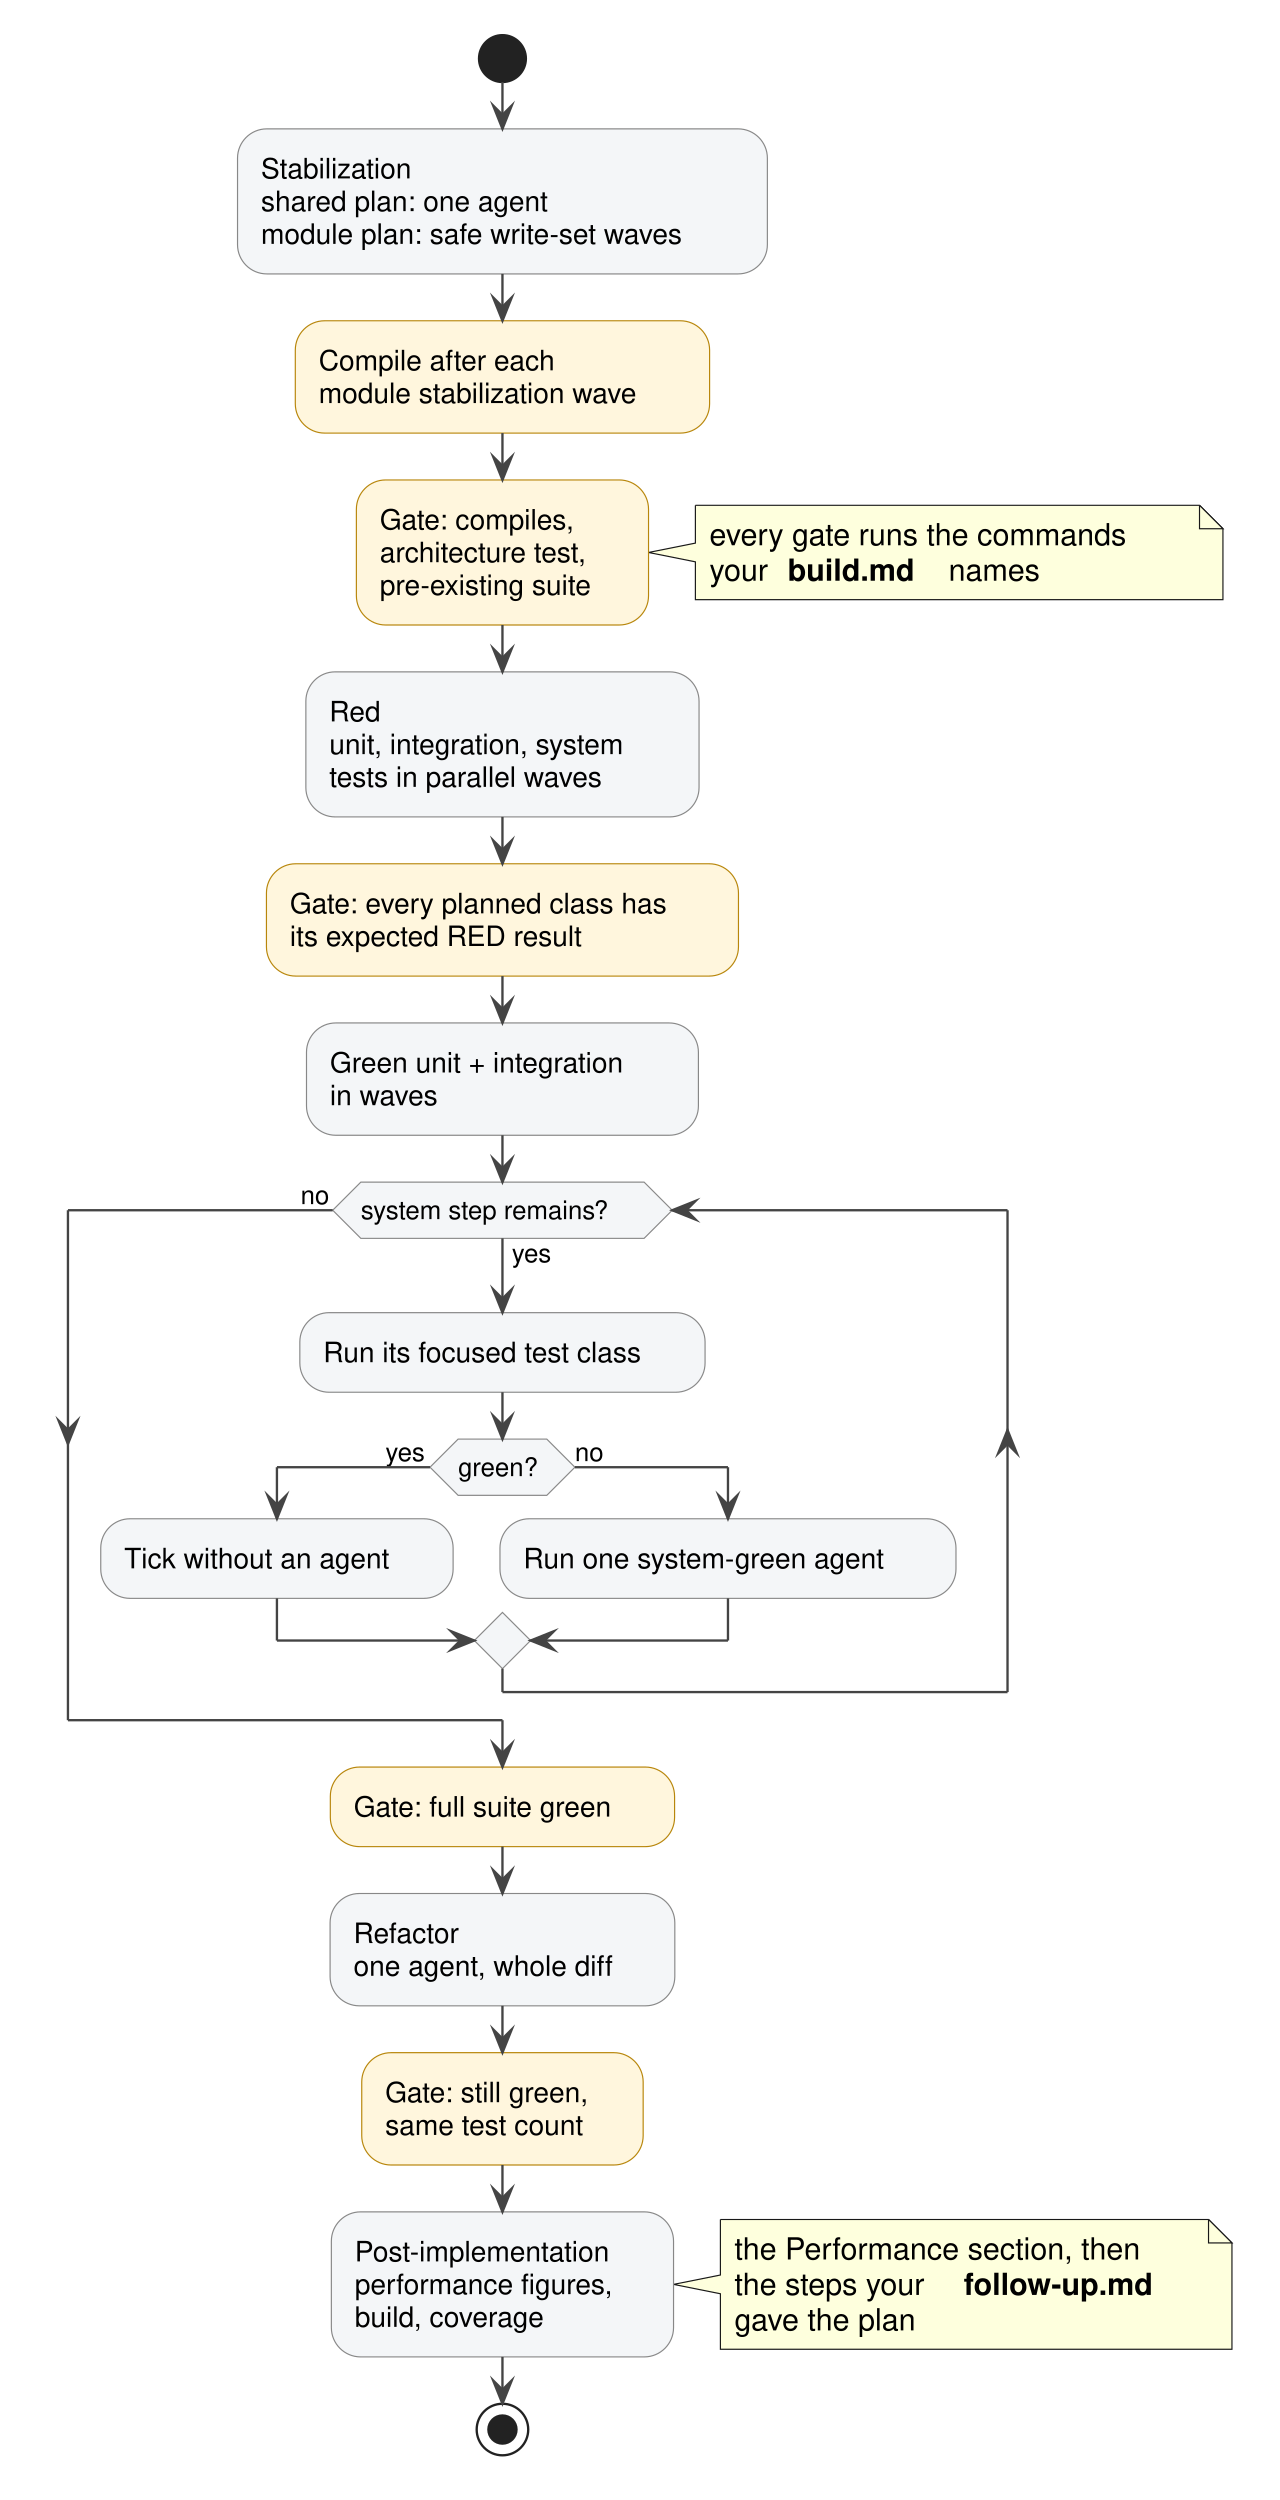
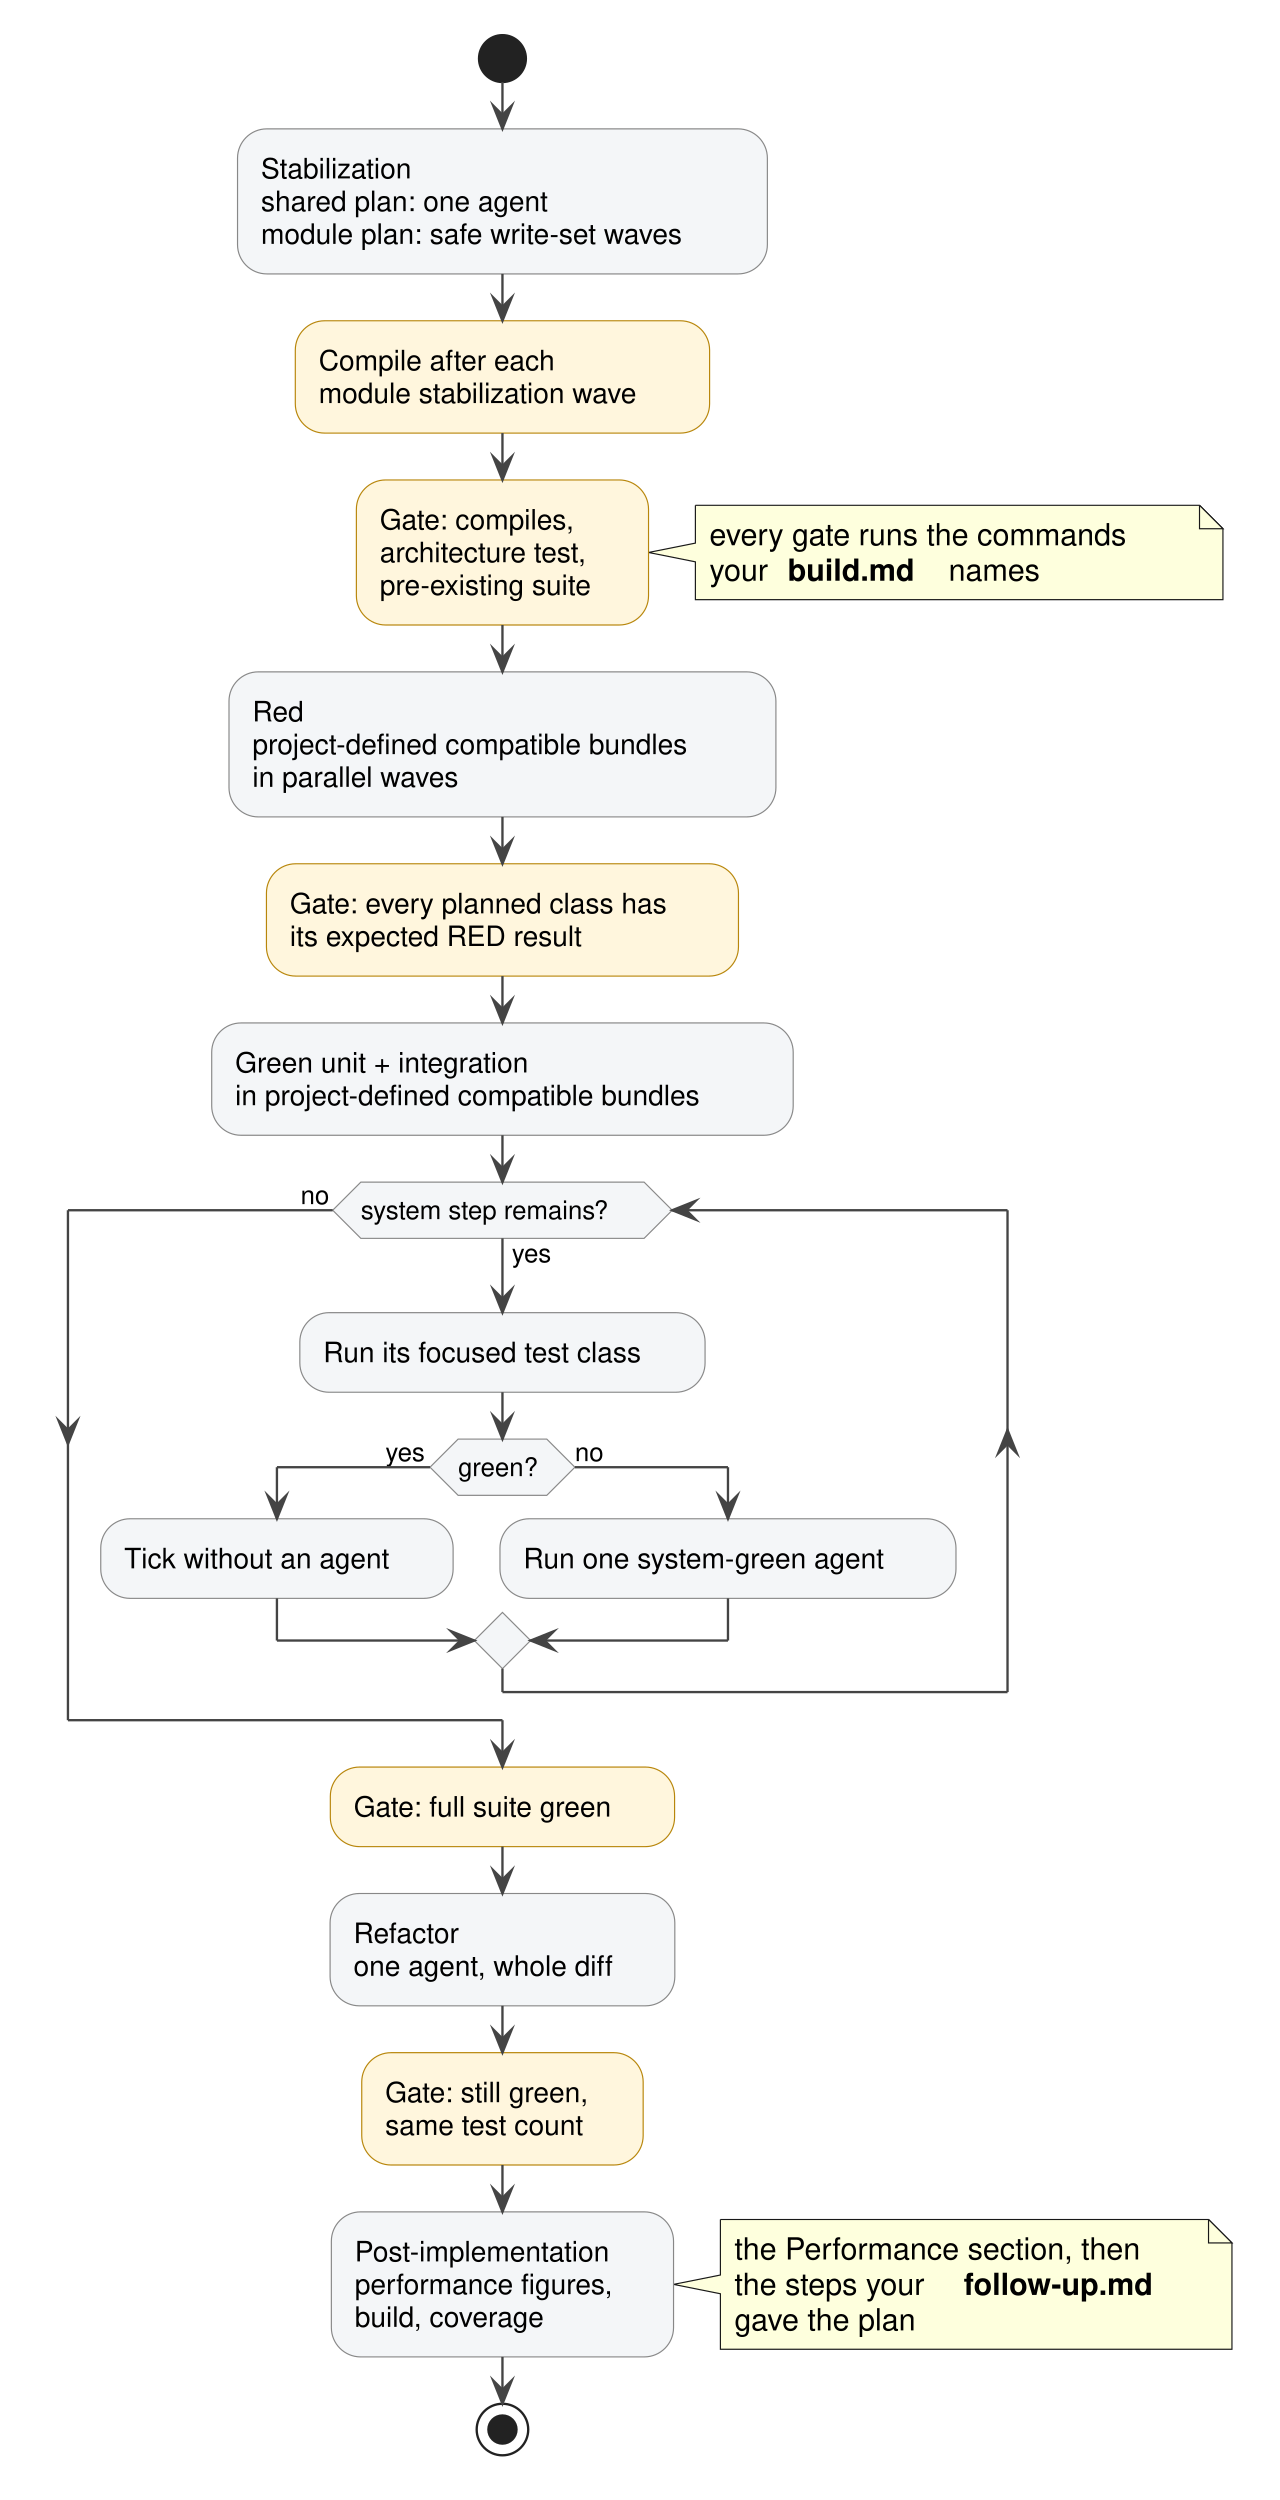
<svg xmlns="http://www.w3.org/2000/svg" version="1.1" data-diagram-type="ACTIVITY" style="width:546px;height:1067px;background:#FFFFFF;" width="546px" height="1067px" viewBox="0 0 546 1067" zoomAndPan="magnify" preserveAspectRatio="none" contentStyleType="text/css">
  <defs />
  <g font-family="sans-serif" lengthAdjust="spacing">
    <ellipse cx="214.447" cy="25" rx="10" ry="10" fill="#222" style="stroke:#222;stroke-width:1;" />
    <rect x="101.377" y="55" width="226.139" height="61.906" fill="#F4F6F8" style="stroke:#888;stroke-width:0.5;" rx="12.5" ry="12.5" />
    <text x="111.377" y="76.139" fill="#000" font-size="12" textLength="73.934" font-family="Helvetica">Stabilization</text>
    <text x="111.377" y="90.107" fill="#000" font-size="12" textLength="139.535" font-family="Helvetica">shared plan: one agent</text>
    <text x="111.377" y="104.076" fill="#000" font-size="12" textLength="206.139" font-family="Helvetica">module plan: safe write-set waves</text>
    <rect x="126.037" y="136.906" width="176.82" height="47.938" fill="#FFF6DD" style="stroke:#B8860B;stroke-width:0.5;" rx="12.5" ry="12.5" />
    <text x="136.037" y="158.045" fill="#000" font-size="12" textLength="114.246" font-family="Helvetica">Compile after each</text>
    <text x="136.037" y="172.014" fill="#000" font-size="12" textLength="156.82" font-family="Helvetica">module stabilization wave</text>
    <path d="M296.792,215.664 L296.792,231.797 L276.792,235.797 L296.792,239.797 L296.792,255.93 A0,0 0 0 0 296.792,255.93 L521.951,255.93 A0,0 0 0 0 521.951,255.93 L521.951,225.664 L511.951,215.664 L296.792,215.664 A0,0 0 0 0 296.792,215.664" style="stroke:#181818;stroke-width:0.5;" fill="#FEFFDD" />
    <path d="M511.951,215.664 L511.951,225.664 L521.951,225.664 L511.951,215.664" style="stroke:#181818;stroke-width:0.5;" fill="#FEFFDD" />
    <text x="302.792" y="232.731" fill="#000" font-size="13" textLength="204.16" font-family="Helvetica">every gate runs the commands</text>
    <text x="302.792" y="247.864" fill="#000" font-size="13" textLength="29.231" font-family="Helvetica">your</text>
    <text x="336.155" y="247.864" fill="#000" font-size="13" textLength="64.568" font-weight="700" font-family="Helvetica">build.md</text>
    <text x="404.855" y="247.864" fill="#000" font-size="13" textLength="43.64" font-family="Helvetica">names</text>
    <rect x="152.102" y="204.844" width="124.689" height="61.906" fill="#FFF6DD" style="stroke:#B8860B;stroke-width:0.5;" rx="12.5" ry="12.5" />
    <text x="162.102" y="225.982" fill="#000" font-size="12" textLength="93.961" font-family="Helvetica">Gate: compiles,</text>
    <text x="162.102" y="239.951" fill="#000" font-size="12" textLength="103.811" font-family="Helvetica">architecture test,</text>
    <text x="162.102" y="253.92" fill="#000" font-size="12" textLength="104.689" font-family="Helvetica">pre-existing suite</text>
-     <rect x="130.542" y="286.75" width="167.809" height="61.906" fill="#F4F6F8" style="stroke:#888;stroke-width:0.5;" rx="12.5" ry="12.5" />
-     <text x="140.542" y="307.889" fill="#000" font-size="12" textLength="23.338" font-family="Helvetica">Red</text>
-     <text x="140.542" y="321.857" fill="#000" font-size="12" textLength="147.809" font-family="Helvetica">unit, integration, system</text>
-     <text x="140.542" y="335.826" fill="#000" font-size="12" textLength="134.227" font-family="Helvetica">tests in parallel waves</text>
+     <rect x="97.736" y="286.75" width="233.422" height="61.906" fill="#F4F6F8" style="stroke:#888;stroke-width:0.5;" rx="12.5" ry="12.5" />
+     <text x="107.736" y="307.889" fill="#000" font-size="12" textLength="23.338" font-family="Helvetica">Red</text>
+     <text x="107.736" y="321.857" fill="#000" font-size="12" textLength="213.422" font-family="Helvetica">project-defined compatible bundles</text>
+     <text x="107.736" y="335.826" fill="#000" font-size="12" textLength="101.115" font-family="Helvetica">in parallel waves</text>
    <rect x="113.717" y="368.656" width="201.459" height="47.938" fill="#FFF6DD" style="stroke:#B8860B;stroke-width:0.5;" rx="12.5" ry="12.5" />
    <text x="123.717" y="389.795" fill="#000" font-size="12" textLength="181.459" font-family="Helvetica">Gate: every planned class has</text>
    <text x="123.717" y="403.764" fill="#000" font-size="12" textLength="140.895" font-family="Helvetica">its expected RED result</text>
-     <rect x="130.812" y="436.594" width="167.27" height="47.938" fill="#F4F6F8" style="stroke:#888;stroke-width:0.5;" rx="12.5" ry="12.5" />
-     <text x="140.812" y="457.732" fill="#000" font-size="12" textLength="147.27" font-family="Helvetica">Green unit + integration</text>
-     <text x="140.812" y="471.701" fill="#000" font-size="12" textLength="52.658" font-family="Helvetica">in waves</text>
+     <rect x="90.359" y="436.594" width="248.176" height="47.938" fill="#F4F6F8" style="stroke:#888;stroke-width:0.5;" rx="12.5" ry="12.5" />
+     <text x="100.359" y="457.732" fill="#000" font-size="12" textLength="147.27" font-family="Helvetica">Green unit + integration</text>
+     <text x="100.359" y="471.701" fill="#000" font-size="12" textLength="228.176" font-family="Helvetica">in project-defined compatible bundles</text>
    <rect x="127.97" y="560.242" width="172.953" height="33.969" fill="#F4F6F8" style="stroke:#888;stroke-width:0.5;" rx="12.5" ry="12.5" />
    <text x="137.97" y="581.38" fill="#000" font-size="12" textLength="152.953" font-family="Helvetica">Run its focused test class</text>
    <polygon points="195.522,614.21,233.372,614.21,245.372,626.21,233.372,638.21,195.522,638.21,183.522,626.21,195.522,614.21" fill="#F4F6F8" style="stroke:#888;stroke-width:0.5;stroke-linejoin:miter;stroke-miterlimit:10;" />
    <text x="195.522" y="630.019" fill="#000" font-size="11" textLength="37.85" font-family="Helvetica">green?</text>
    <text x="164.513" y="623.616" fill="#000" font-size="11" textLength="19.008" font-family="Helvetica">yes</text>
    <text x="245.372" y="623.616" fill="#000" font-size="11" textLength="13.702" font-family="Helvetica">no</text>
    <rect x="43" y="648.21" width="150.389" height="33.969" fill="#F4F6F8" style="stroke:#888;stroke-width:0.5;" rx="12.5" ry="12.5" />
    <text x="53" y="669.349" fill="#000" font-size="12" textLength="130.389" font-family="Helvetica">Tick without an agent</text>
    <rect x="213.389" y="648.21" width="194.621" height="33.969" fill="#F4F6F8" style="stroke:#888;stroke-width:0.5;" rx="12.5" ry="12.5" />
    <text x="223.389" y="669.349" fill="#000" font-size="12" textLength="174.621" font-family="Helvetica">Run one system-green agent</text>
    <polygon points="214.447,688.179,226.447,700.179,214.447,712.179,202.447,700.179,214.447,688.179" fill="#F4F6F8" style="stroke:#888;stroke-width:0.5;stroke-linejoin:miter;stroke-miterlimit:10;" />
    <polygon points="153.998,504.531,274.896,504.531,286.896,516.531,274.896,528.531,153.998,528.531,141.998,516.531,153.998,504.531" fill="#F4F6F8" style="stroke:#888;stroke-width:0.5;stroke-linejoin:miter;stroke-miterlimit:10;" />
    <text x="218.447" y="538.742" fill="#000" font-size="11" textLength="19.008" font-family="Helvetica">yes</text>
    <text x="153.998" y="520.339" fill="#000" font-size="11" textLength="120.898" font-family="Helvetica">system step remains?</text>
    <text x="128.296" y="513.937" fill="#000" font-size="11" textLength="13.702" font-family="Helvetica">no</text>
    <rect x="140.984" y="754.179" width="146.926" height="33.969" fill="#FFF6DD" style="stroke:#B8860B;stroke-width:0.5;" rx="12.5" ry="12.5" />
    <text x="150.984" y="775.318" fill="#000" font-size="12" textLength="126.926" font-family="Helvetica">Gate: full suite green</text>
    <rect x="140.881" y="808.148" width="147.131" height="47.938" fill="#F4F6F8" style="stroke:#888;stroke-width:0.5;" rx="12.5" ry="12.5" />
    <text x="150.881" y="829.287" fill="#000" font-size="12" textLength="50.877" font-family="Helvetica">Refactor</text>
    <text x="150.881" y="843.255" fill="#000" font-size="12" textLength="127.131" font-family="Helvetica">one agent, whole diff</text>
    <rect x="154.393" y="876.085" width="120.107" height="47.938" fill="#FFF6DD" style="stroke:#B8860B;stroke-width:0.5;" rx="12.5" ry="12.5" />
    <text x="164.393" y="897.224" fill="#000" font-size="12" textLength="100.107" font-family="Helvetica">Gate: still green,</text>
    <text x="164.393" y="911.193" fill="#000" font-size="12" textLength="97.207" font-family="Helvetica">same test count</text>
    <path d="M307.467,947.277 L307.467,970.976 L287.467,974.976 L307.467,978.976 L307.467,1002.675 A0,0 0 0 0 307.467,1002.675 L525.797,1002.675 A0,0 0 0 0 525.797,1002.675 L525.797,957.277 L515.797,947.277 L307.467,947.277 A0,0 0 0 0 307.467,947.277" style="stroke:#181818;stroke-width:0.5;" fill="#FEFFDD" />
    <path d="M515.797,947.277 L515.797,957.277 L525.797,957.277 L515.797,947.277" style="stroke:#181818;stroke-width:0.5;" fill="#FEFFDD" />
    <text x="313.467" y="964.344" fill="#000" font-size="13" textLength="197.33" font-family="Helvetica">the Performance section, then</text>
    <text x="313.467" y="979.477" fill="#000" font-size="13" textLength="93.723" font-family="Helvetica">the steps your</text>
    <text x="411.323" y="979.477" fill="#000" font-size="13" textLength="96.186" font-weight="700" font-family="Helvetica">follow-up.md</text>
    <text x="313.467" y="994.609" fill="#000" font-size="13" textLength="89.578" font-family="Helvetica">gave the plan</text>
    <rect x="141.426" y="944.023" width="146.041" height="61.906" fill="#F4F6F8" style="stroke:#888;stroke-width:0.5;" rx="12.5" ry="12.5" />
    <text x="151.426" y="965.162" fill="#000" font-size="12" textLength="124.945" font-family="Helvetica">Post-implementation</text>
    <text x="151.426" y="979.13" fill="#000" font-size="12" textLength="126.041" font-family="Helvetica">performance figures,</text>
    <text x="151.426" y="993.099" fill="#000" font-size="12" textLength="92.848" font-family="Helvetica">build, coverage</text>
    <ellipse cx="214.447" cy="1036.929" rx="11" ry="11" fill="none" style="stroke:#222;stroke-width:1;" />
    <ellipse cx="214.447" cy="1036.929" rx="6" ry="6" fill="#222" style="stroke:#222;stroke-width:1;" />
    <line x1="214.447" y1="35" x2="214.447" y2="55" style="stroke:#444;stroke-width:1;" />
    <polygon points="210.447,45,214.447,55,218.447,45,214.447,49" fill="#444" style="stroke:#444;stroke-width:1;stroke-linejoin:miter;stroke-miterlimit:10;" />
    <line x1="214.447" y1="116.906" x2="214.447" y2="136.906" style="stroke:#444;stroke-width:1;" />
    <polygon points="210.447,126.906,214.447,136.906,218.447,126.906,214.447,130.906" fill="#444" style="stroke:#444;stroke-width:1;stroke-linejoin:miter;stroke-miterlimit:10;" />
    <line x1="214.447" y1="184.844" x2="214.447" y2="204.844" style="stroke:#444;stroke-width:1;" />
    <polygon points="210.447,194.844,214.447,204.844,218.447,194.844,214.447,198.844" fill="#444" style="stroke:#444;stroke-width:1;stroke-linejoin:miter;stroke-miterlimit:10;" />
    <line x1="214.447" y1="266.75" x2="214.447" y2="286.75" style="stroke:#444;stroke-width:1;" />
    <polygon points="210.447,276.75,214.447,286.75,218.447,276.75,214.447,280.75" fill="#444" style="stroke:#444;stroke-width:1;stroke-linejoin:miter;stroke-miterlimit:10;" />
    <line x1="214.447" y1="348.656" x2="214.447" y2="368.656" style="stroke:#444;stroke-width:1;" />
    <polygon points="210.447,358.656,214.447,368.656,218.447,358.656,214.447,362.656" fill="#444" style="stroke:#444;stroke-width:1;stroke-linejoin:miter;stroke-miterlimit:10;" />
    <line x1="214.447" y1="416.594" x2="214.447" y2="436.594" style="stroke:#444;stroke-width:1;" />
    <polygon points="210.447,426.594,214.447,436.594,218.447,426.594,214.447,430.594" fill="#444" style="stroke:#444;stroke-width:1;stroke-linejoin:miter;stroke-miterlimit:10;" />
    <line x1="183.522" y1="626.21" x2="118.194" y2="626.21" style="stroke:#444;stroke-width:1;" />
    <line x1="118.194" y1="626.21" x2="118.194" y2="648.21" style="stroke:#444;stroke-width:1;" />
    <polygon points="114.194,638.21,118.194,648.21,122.194,638.21,118.194,642.21" fill="#444" style="stroke:#444;stroke-width:1;stroke-linejoin:miter;stroke-miterlimit:10;" />
    <line x1="245.372" y1="626.21" x2="310.699" y2="626.21" style="stroke:#444;stroke-width:1;" />
    <line x1="310.699" y1="626.21" x2="310.699" y2="648.21" style="stroke:#444;stroke-width:1;" />
    <polygon points="306.699,638.21,310.699,648.21,314.699,638.21,310.699,642.21" fill="#444" style="stroke:#444;stroke-width:1;stroke-linejoin:miter;stroke-miterlimit:10;" />
    <line x1="118.194" y1="682.179" x2="118.194" y2="700.179" style="stroke:#444;stroke-width:1;" />
    <line x1="118.194" y1="700.179" x2="202.447" y2="700.179" style="stroke:#444;stroke-width:1;" />
    <polygon points="192.447,696.179,202.447,700.179,192.447,704.179,196.447,700.179" fill="#444" style="stroke:#444;stroke-width:1;stroke-linejoin:miter;stroke-miterlimit:10;" />
    <line x1="310.699" y1="682.179" x2="310.699" y2="700.179" style="stroke:#444;stroke-width:1;" />
    <line x1="310.699" y1="700.179" x2="226.447" y2="700.179" style="stroke:#444;stroke-width:1;" />
    <polygon points="236.447,696.179,226.447,700.179,236.447,704.179,232.447,700.179" fill="#444" style="stroke:#444;stroke-width:1;stroke-linejoin:miter;stroke-miterlimit:10;" />
    <line x1="214.447" y1="594.21" x2="214.447" y2="614.21" style="stroke:#444;stroke-width:1;" />
    <polygon points="210.447,604.21,214.447,614.21,218.447,604.21,214.447,608.21" fill="#444" style="stroke:#444;stroke-width:1;stroke-linejoin:miter;stroke-miterlimit:10;" />
    <line x1="214.447" y1="528.531" x2="214.447" y2="560.242" style="stroke:#444;stroke-width:1;" />
    <polygon points="210.447,550.242,214.447,560.242,218.447,550.242,214.447,554.242" fill="#444" style="stroke:#444;stroke-width:1;stroke-linejoin:miter;stroke-miterlimit:10;" />
    <line x1="214.447" y1="712.179" x2="214.447" y2="722.179" style="stroke:#444;stroke-width:1;" />
    <line x1="214.447" y1="722.179" x2="430.01" y2="722.179" style="stroke:#444;stroke-width:1;" />
    <polygon points="426.01,620.308,430.01,610.308,434.01,620.308,430.01,616.308" fill="#444" style="stroke:#444;stroke-width:1;stroke-linejoin:miter;stroke-miterlimit:10;" />
    <line x1="430.01" y1="516.531" x2="430.01" y2="722.179" style="stroke:#444;stroke-width:1;" />
    <line x1="430.01" y1="516.531" x2="286.896" y2="516.531" style="stroke:#444;stroke-width:1;" />
    <polygon points="296.896,512.531,286.896,516.531,296.896,520.531,292.896,516.531" fill="#444" style="stroke:#444;stroke-width:1;stroke-linejoin:miter;stroke-miterlimit:10;" />
    <line x1="141.998" y1="516.531" x2="29" y2="516.531" style="stroke:#444;stroke-width:1;" />
    <polygon points="25,606.308,29,616.308,33,606.308,29,610.308" fill="#444" style="stroke:#444;stroke-width:1;stroke-linejoin:miter;stroke-miterlimit:10;" />
    <line x1="29" y1="516.531" x2="29" y2="734.179" style="stroke:#444;stroke-width:1;" />
    <line x1="29" y1="734.179" x2="214.447" y2="734.179" style="stroke:#444;stroke-width:1;" />
    <line x1="214.447" y1="734.179" x2="214.447" y2="754.179" style="stroke:#444;stroke-width:1;" />
    <polygon points="210.447,744.179,214.447,754.179,218.447,744.179,214.447,748.179" fill="#444" style="stroke:#444;stroke-width:1;stroke-linejoin:miter;stroke-miterlimit:10;" />
    <line x1="214.447" y1="484.531" x2="214.447" y2="504.531" style="stroke:#444;stroke-width:1;" />
    <polygon points="210.447,494.531,214.447,504.531,218.447,494.531,214.447,498.531" fill="#444" style="stroke:#444;stroke-width:1;stroke-linejoin:miter;stroke-miterlimit:10;" />
    <line x1="214.447" y1="788.148" x2="214.447" y2="808.148" style="stroke:#444;stroke-width:1;" />
    <polygon points="210.447,798.148,214.447,808.148,218.447,798.148,214.447,802.148" fill="#444" style="stroke:#444;stroke-width:1;stroke-linejoin:miter;stroke-miterlimit:10;" />
    <line x1="214.447" y1="856.085" x2="214.447" y2="876.085" style="stroke:#444;stroke-width:1;" />
    <polygon points="210.447,866.085,214.447,876.085,218.447,866.085,214.447,870.085" fill="#444" style="stroke:#444;stroke-width:1;stroke-linejoin:miter;stroke-miterlimit:10;" />
    <line x1="214.447" y1="924.023" x2="214.447" y2="944.023" style="stroke:#444;stroke-width:1;" />
    <polygon points="210.447,934.023,214.447,944.023,218.447,934.023,214.447,938.023" fill="#444" style="stroke:#444;stroke-width:1;stroke-linejoin:miter;stroke-miterlimit:10;" />
    <line x1="214.447" y1="1005.929" x2="214.447" y2="1025.929" style="stroke:#444;stroke-width:1;" />
    <polygon points="210.447,1015.929,214.447,1025.929,218.447,1015.929,214.447,1019.929" fill="#444" style="stroke:#444;stroke-width:1;stroke-linejoin:miter;stroke-miterlimit:10;" />
  </g>
</svg>
